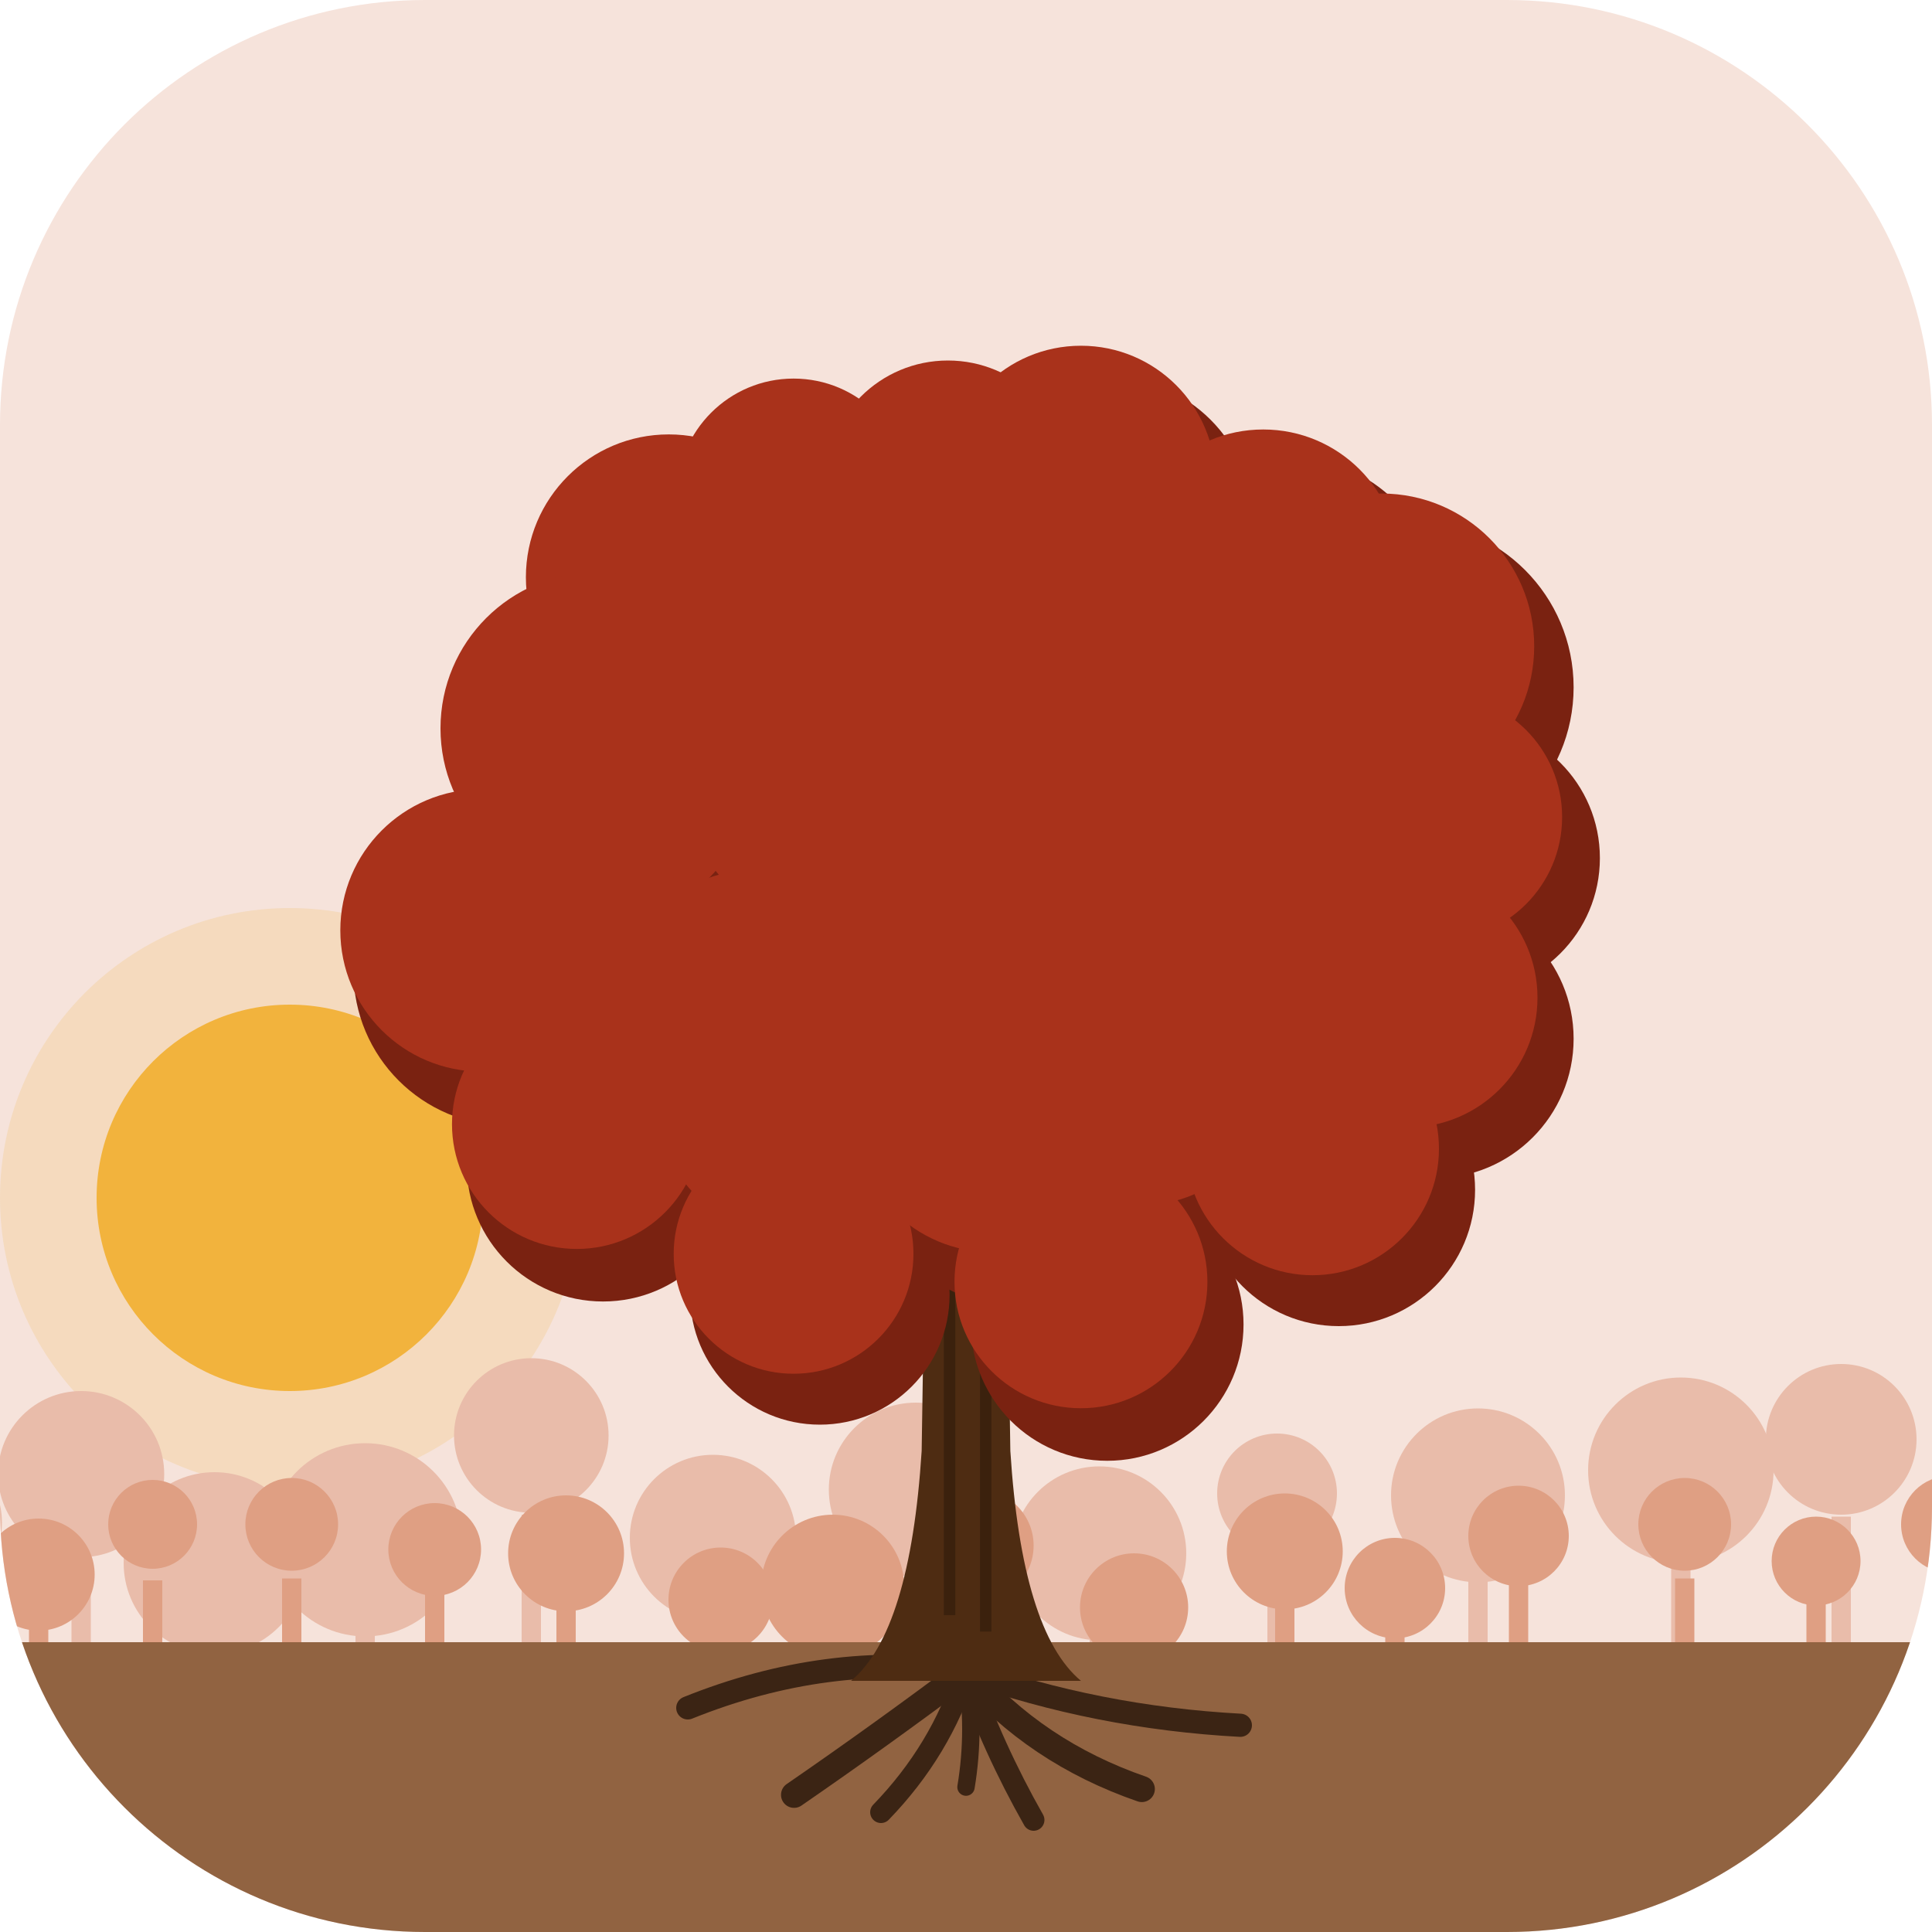
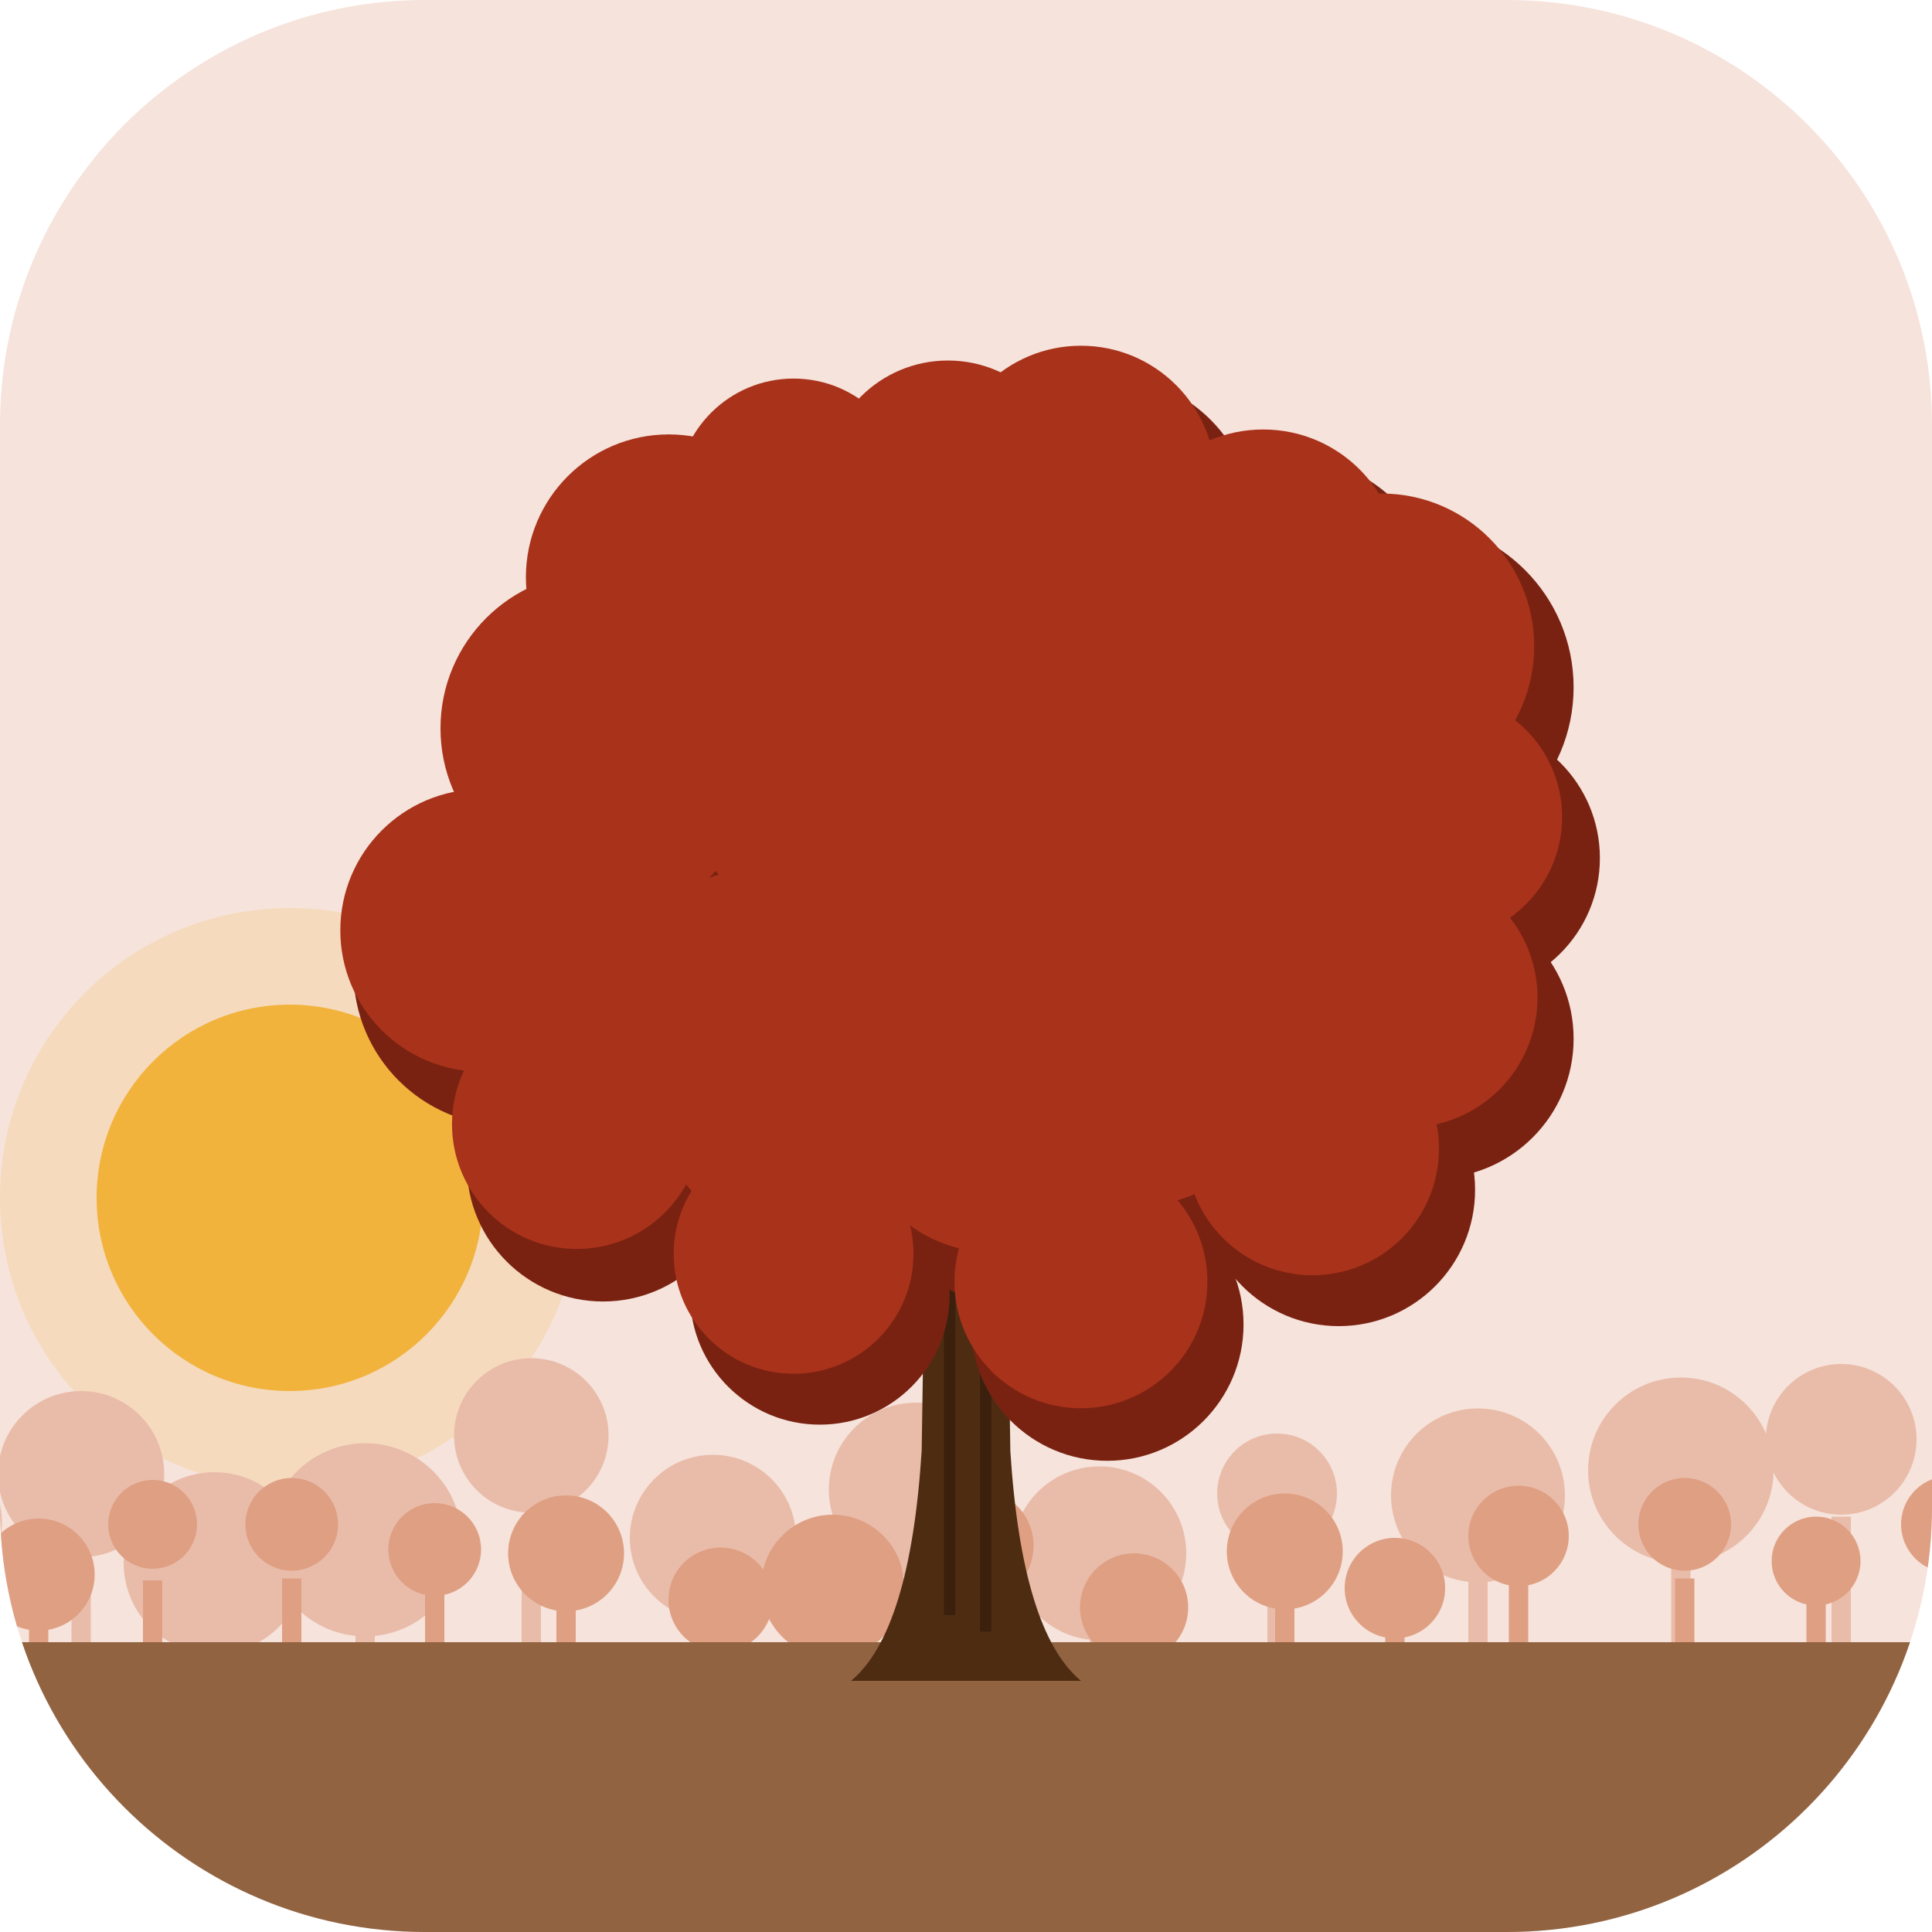
<svg xmlns="http://www.w3.org/2000/svg" width="32" height="32" viewBox="0 0 100 100" aria-hidden="true">
  <defs>
    <clipPath id="tmaple32">
      <rect width="100" height="100" rx="22" />
    </clipPath>
  </defs>
  <g clip-path="url(#tmaple32)">
    <rect width="100" height="100" fill="#F6E3DB" />
    <circle cx="15" cy="62" r="15" fill="#F2B33D" fill-opacity="0.18" />
    <circle cx="15" cy="62" r="10" fill="#F2B33D" />
    <g fill="#E9BCAA">
      <rect x="-4.5" y="80.3" width="1.0" height="4.7" />
      <circle cx="-4.0" cy="78.8" r="4.1" />
      <rect x="3.7" y="79.2" width="1.0" height="5.8" />
      <circle cx="4.2" cy="76.3" r="4.3" />
      <rect x="10.6" y="81.1" width="1.0" height="3.9" />
      <circle cx="11.1" cy="80.9" r="4.7" />
      <rect x="18.4" y="80.4" width="1.0" height="4.6" />
      <circle cx="18.9" cy="79.7" r="5.0" />
      <rect x="27.0" y="78.4" width="1.0" height="6.6" />
      <circle cx="27.5" cy="74.3" r="4.0" />
      <rect x="36.4" y="80.6" width="1.0" height="4.4" />
      <circle cx="36.9" cy="79.6" r="4.3" />
      <rect x="46.9" y="79.4" width="1.0" height="5.6" />
      <circle cx="47.4" cy="77.1" r="4.5" />
      <rect x="56.4" y="80.9" width="1.0" height="4.1" />
      <circle cx="56.9" cy="80.4" r="4.5" />
      <rect x="65.6" y="80.1" width="1.0" height="4.9" />
      <circle cx="66.1" cy="77.3" r="3.1" />
      <rect x="76.0" y="79.6" width="1.0" height="5.4" />
      <circle cx="76.5" cy="77.4" r="4.5" />
      <rect x="86.5" y="78.8" width="1.0" height="6.2" />
      <circle cx="87.0" cy="76.1" r="4.8" />
      <rect x="94.8" y="78.5" width="1.0" height="6.5" />
      <circle cx="95.3" cy="74.5" r="3.9" />
    </g>
    <g fill="#DF9F83">
      <rect x="1.5" y="82.7" width="1.0" height="3.3" />
      <circle cx="2.0" cy="81.5" r="2.9" />
      <rect x="7.4" y="81.8" width="1.0" height="4.2" />
      <circle cx="7.9" cy="78.9" r="2.3" />
      <rect x="14.6" y="81.7" width="1.0" height="4.3" />
      <circle cx="15.1" cy="78.9" r="2.4" />
      <rect x="22.0" y="82.3" width="1.0" height="3.7" />
      <circle cx="22.5" cy="80.2" r="2.4" />
      <rect x="28.8" y="82.1" width="1.0" height="3.9" />
      <circle cx="29.3" cy="80.4" r="3.0" />
      <rect x="36.8" y="83.4" width="1.0" height="2.6" />
      <circle cx="37.3" cy="82.8" r="2.7" />
      <rect x="42.6" y="82.6" width="1.0" height="3.4" />
      <circle cx="43.1" cy="82.1" r="3.7" />
      <rect x="50.1" y="82.0" width="1.0" height="4.0" />
      <circle cx="50.6" cy="80.0" r="2.9" />
      <rect x="58.2" y="83.5" width="1.0" height="2.5" />
      <circle cx="58.7" cy="83.2" r="2.8" />
      <rect x="66.0" y="82.1" width="1.0" height="3.9" />
      <circle cx="66.5" cy="80.3" r="3.0" />
      <rect x="71.7" y="83.1" width="1.0" height="2.9" />
      <circle cx="72.2" cy="82.2" r="2.6" />
      <rect x="78.1" y="81.9" width="1.0" height="4.1" />
      <circle cx="78.6" cy="79.5" r="2.6" />
      <rect x="86.7" y="81.7" width="1.0" height="4.3" />
      <circle cx="87.2" cy="78.9" r="2.4" />
      <rect x="93.5" y="82.6" width="1.0" height="3.4" />
      <circle cx="94.0" cy="80.8" r="2.3" />
      <rect x="100.4" y="81.7" width="1.0" height="4.3" />
      <circle cx="100.9" cy="78.9" r="2.5" />
    </g>
    <rect x="0" y="85" width="100" height="15" fill="#916341" />
-     <path d="M50.0 86.5Q56.8 88.9 64.2 89.3" stroke="#3B2414" stroke-width="1.20" fill="none" stroke-linecap="round" />
-     <path d="M50.0 86.5Q42.8 85.5 35.6 88.4" stroke="#3B2414" stroke-width="1.20" fill="none" stroke-linecap="round" />
-     <path d="M50.0 86.5Q53.6 90.7 59.1 92.6" stroke="#3B2414" stroke-width="1.35" fill="none" stroke-linecap="round" />
-     <path d="M50.0 86.5Q45.6 89.8 41.1 92.9" stroke="#3B2414" stroke-width="1.35" fill="none" stroke-linecap="round" />
-     <path d="M50.0 86.5Q51.4 90.5 53.5 94.2" stroke="#3B2414" stroke-width="1.12" fill="none" stroke-linecap="round" />
-     <path d="M50.0 86.5Q48.7 90.6 45.6 93.8" stroke="#3B2414" stroke-width="1.12" fill="none" stroke-linecap="round" />
-     <path d="M50.0 86.5Q50.5 89.5 50.0 92.5" stroke="#3B2414" stroke-width="0.90" fill="none" stroke-linecap="round" />
    <g transform="translate(7.5 10.5) scale(0.85)">
      <path d="M43 90Q46.6 87 47.3 76L47.7 50H52.3L52.7 76Q53.4 87 57 90Z" fill="#4E2C12" />
      <path d="M49 58V86M51.2 62V87" stroke="#331D0C" stroke-width="0.7" opacity="0.7" />
      <path d="M49 60Q40 52 34 44M51 58Q60 50 66 42M50 52V30" stroke="#4E2C12" stroke-width="2.6" fill="none" stroke-linecap="round" />
      <g fill="#7A2211">
        <circle cx="33.6" cy="25.4" r="9.4" />
        <circle cx="41.1" cy="20.3" r="7.7" />
        <circle cx="50.5" cy="19.7" r="8.2" />
        <circle cx="58.6" cy="19.5" r="8.9" />
        <circle cx="69.7" cy="24.6" r="9.1" />
        <circle cx="29.1" cy="34.5" r="10.3" />
        <circle cx="42.6" cy="32.6" r="8.5" />
        <circle cx="48.6" cy="30.0" r="7.8" />
        <circle cx="61.9" cy="30.7" r="9.9" />
        <circle cx="69.4" cy="34.2" r="9.9" />
        <circle cx="76.9" cy="29.5" r="10.1" />
        <circle cx="29.9" cy="37.6" r="9.3" />
        <circle cx="42.2" cy="38.8" r="7.9" />
        <circle cx="49.3" cy="43.2" r="9.7" />
        <circle cx="57.8" cy="38.7" r="7.9" />
        <circle cx="67.3" cy="42.1" r="8.1" />
        <circle cx="80.4" cy="39.9" r="8.2" />
        <circle cx="22.1" cy="46.8" r="9.4" />
        <circle cx="28.1" cy="48.7" r="8.2" />
        <circle cx="39.0" cy="52.1" r="9.8" />
        <circle cx="49.1" cy="51.6" r="8.2" />
        <circle cx="59.6" cy="51.4" r="9.4" />
        <circle cx="67.6" cy="52.2" r="8.2" />
        <circle cx="78.5" cy="50.9" r="8.5" />
        <circle cx="27.9" cy="58.6" r="8.3" />
        <circle cx="41.1" cy="57.3" r="8.9" />
        <circle cx="53.2" cy="58.0" r="9.2" />
        <circle cx="62.5" cy="56.1" r="8.1" />
        <circle cx="72.7" cy="60.1" r="8.3" />
        <circle cx="41.1" cy="66.5" r="7.9" />
        <circle cx="58.6" cy="68.3" r="8.3" />
      </g>
      <g fill="#A9321B">
        <circle cx="31.9" cy="22.8" r="8.7" />
        <circle cx="39.5" cy="17.8" r="7.1" />
        <circle cx="48.9" cy="17.1" r="7.5" />
        <circle cx="57.0" cy="16.9" r="8.2" />
        <circle cx="68.1" cy="22.1" r="8.3" />
        <circle cx="27.5" cy="32.0" r="9.5" />
        <circle cx="40.9" cy="30.1" r="7.8" />
        <circle cx="47.0" cy="27.5" r="7.2" />
        <circle cx="60.3" cy="28.2" r="9.1" />
        <circle cx="67.8" cy="31.7" r="9.1" />
        <circle cx="75.3" cy="27.0" r="9.3" />
        <circle cx="28.3" cy="35.0" r="8.6" />
        <circle cx="40.6" cy="36.3" r="7.3" />
        <circle cx="47.6" cy="40.7" r="8.9" />
        <circle cx="56.2" cy="36.1" r="7.3" />
        <circle cx="65.7" cy="39.6" r="7.5" />
        <circle cx="78.8" cy="37.4" r="7.5" />
        <circle cx="20.5" cy="44.3" r="8.6" />
        <circle cx="26.5" cy="46.1" r="7.6" />
        <circle cx="37.3" cy="49.6" r="9.0" />
        <circle cx="47.5" cy="49.1" r="7.6" />
        <circle cx="57.9" cy="48.9" r="8.6" />
        <circle cx="66.0" cy="49.7" r="7.6" />
        <circle cx="76.9" cy="48.4" r="7.9" />
        <circle cx="26.3" cy="56.1" r="7.6" />
        <circle cx="39.4" cy="54.7" r="8.2" />
        <circle cx="51.6" cy="55.4" r="8.5" />
        <circle cx="60.9" cy="53.6" r="7.4" />
        <circle cx="71.1" cy="57.6" r="7.7" />
        <circle cx="39.5" cy="64.0" r="7.3" />
        <circle cx="57.0" cy="65.7" r="7.7" />
      </g>
    </g>
  </g>
</svg>
